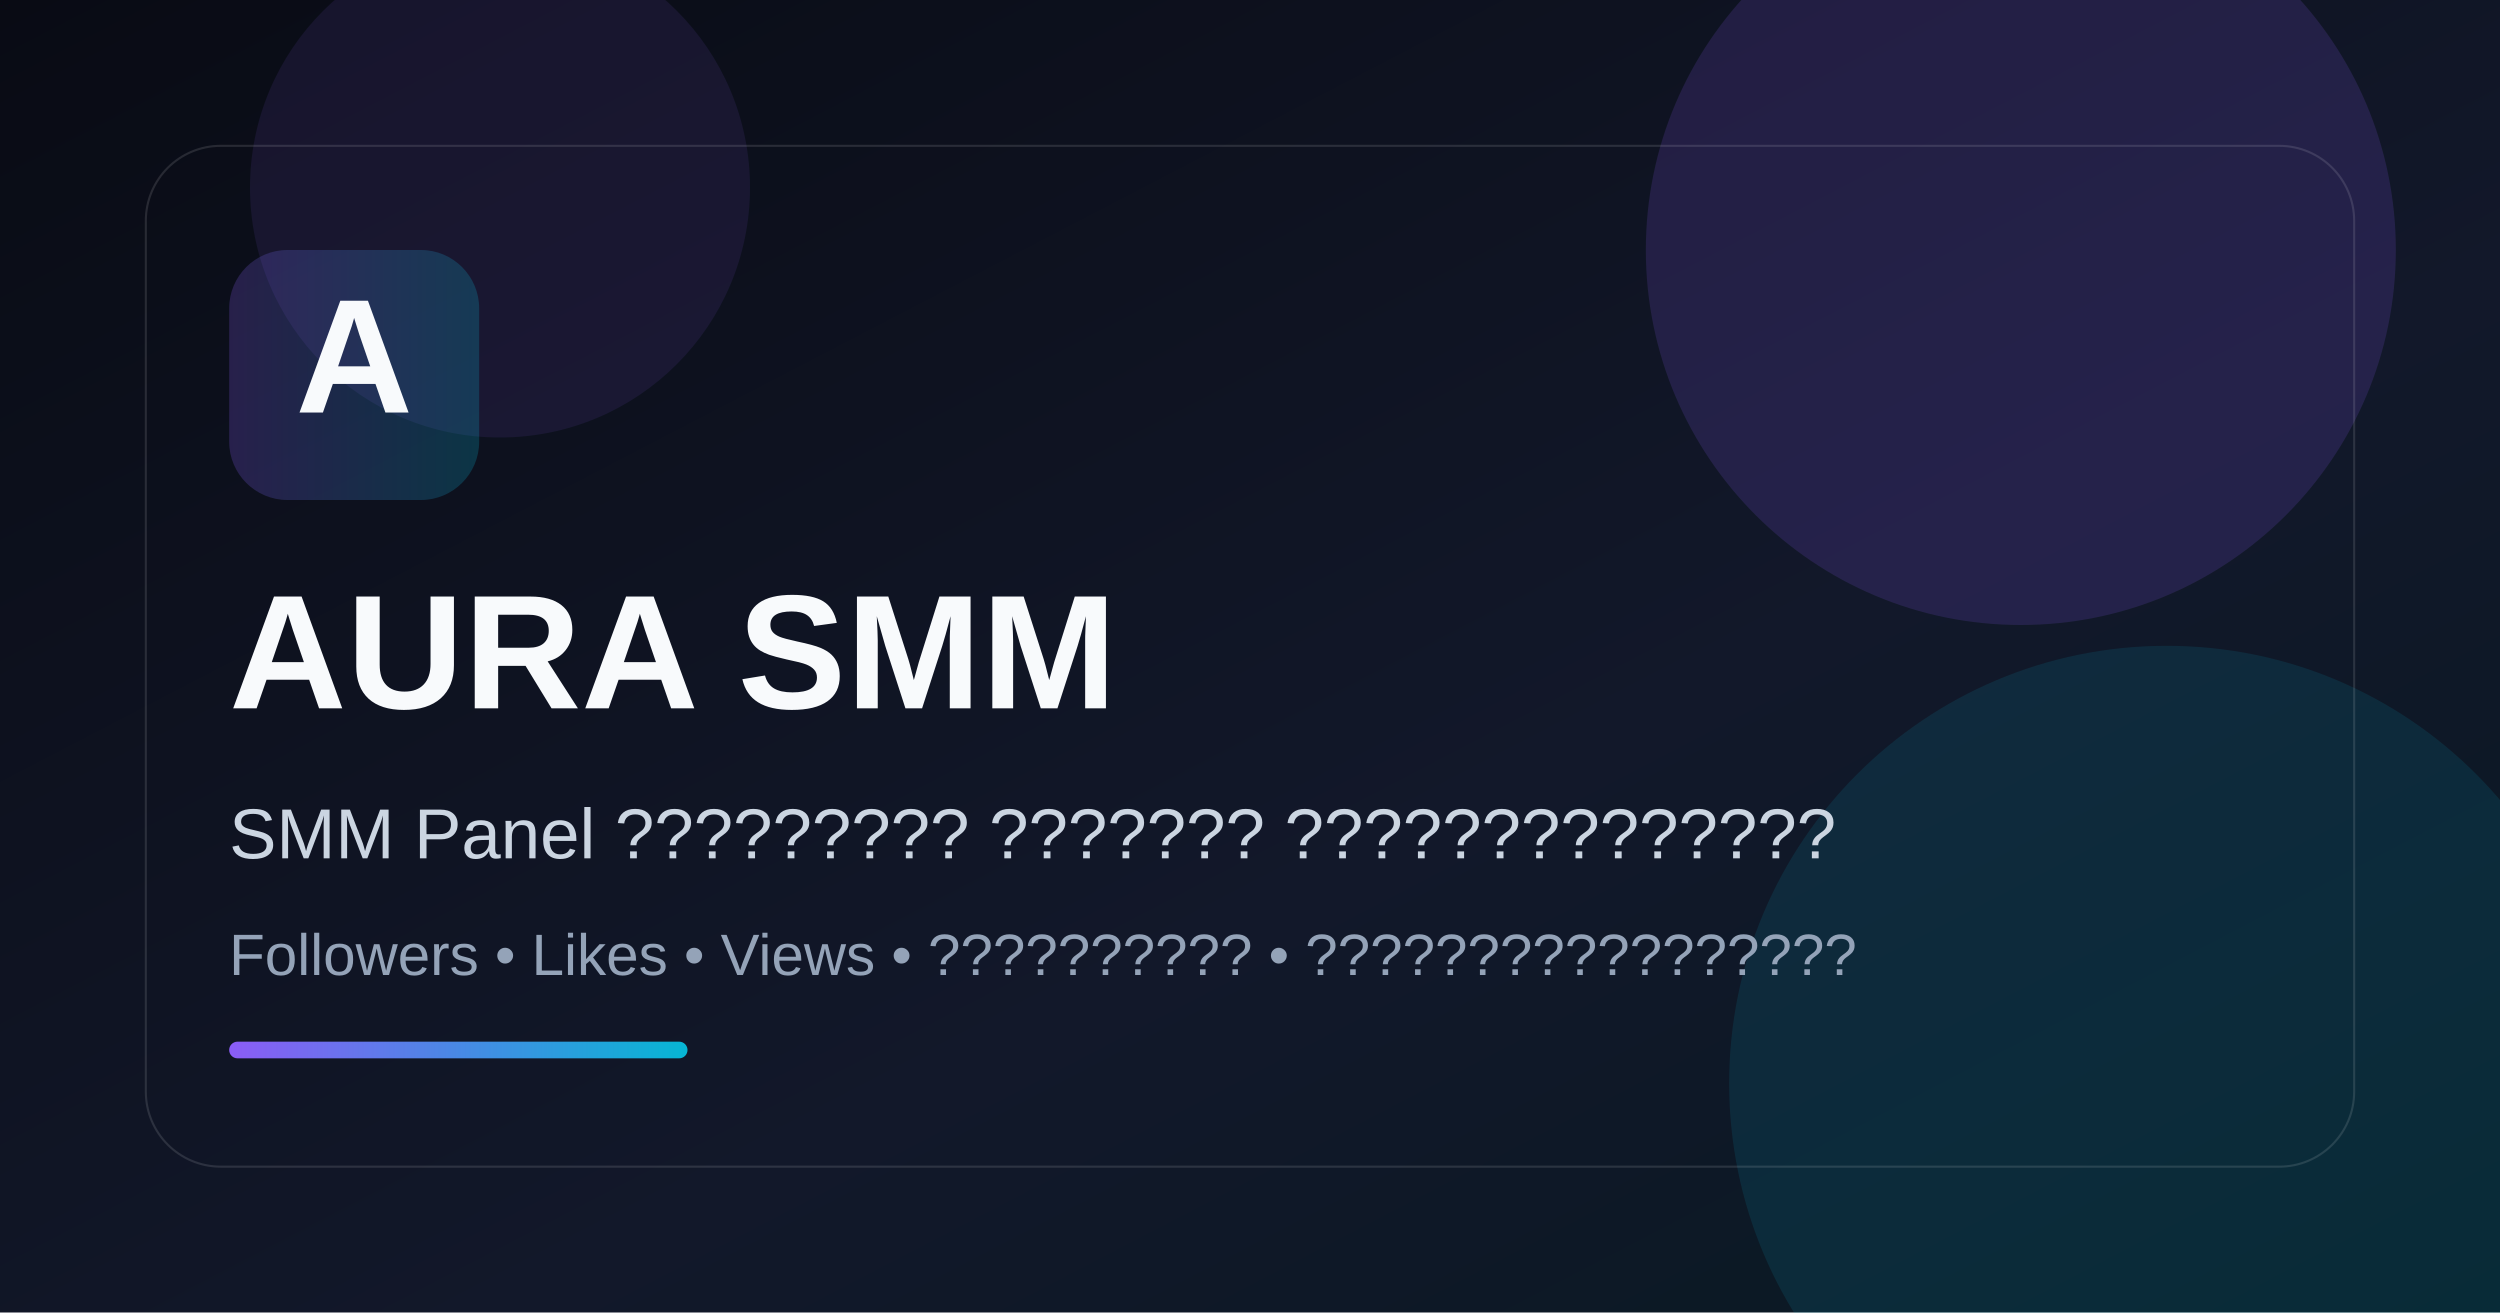
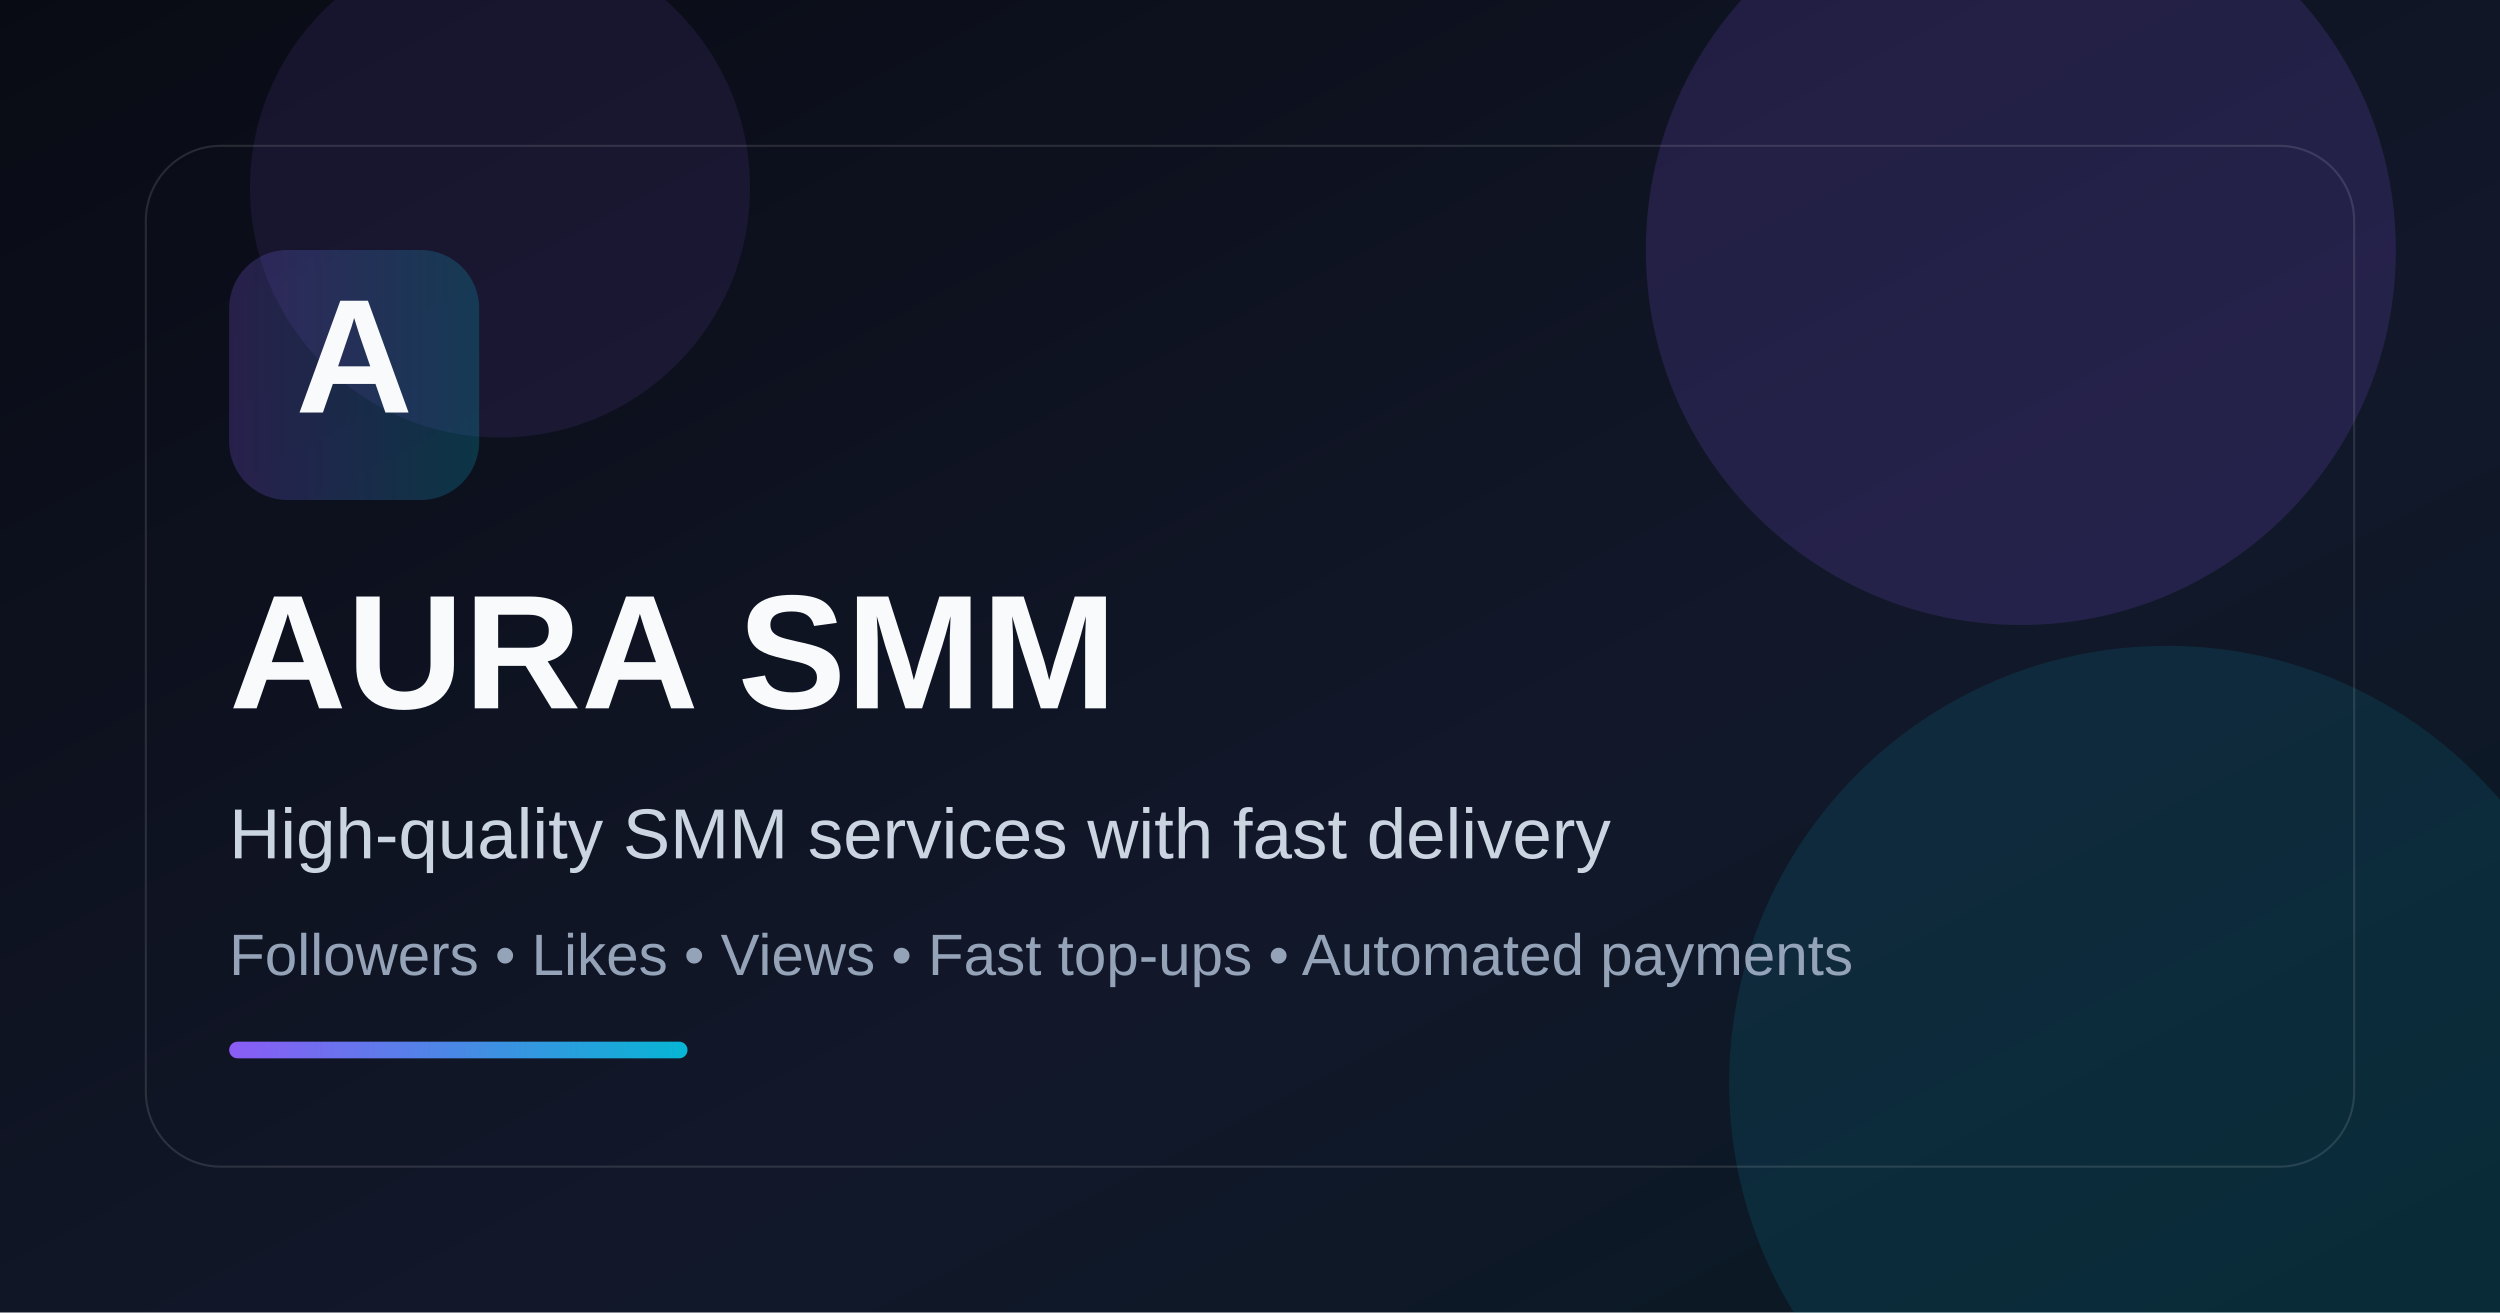
<svg xmlns="http://www.w3.org/2000/svg" width="1200" height="630" viewBox="0 0 1200 630" role="img" aria-label="AURA SMM">
  <defs>
    <linearGradient id="bg" x1="0%" x2="100%" y1="0%" y2="100%">
      <stop offset="0%" stop-color="#090B14" />
      <stop offset="60%" stop-color="#12182A" />
      <stop offset="100%" stop-color="#081922" />
    </linearGradient>
    <linearGradient id="accent" x1="0%" x2="100%" y1="0%" y2="0%">
      <stop offset="0%" stop-color="#8B5CF6" />
      <stop offset="100%" stop-color="#06B6D4" />
    </linearGradient>
  </defs>
  <rect width="1200" height="630" fill="url(#bg)" />
  <circle cx="970" cy="120" r="180" fill="#8B5CF6" opacity="0.16" />
  <circle cx="1040" cy="520" r="210" fill="#06B6D4" opacity="0.12" />
  <circle cx="240" cy="90" r="120" fill="#8B5CF6" opacity="0.10" />
  <rect x="70" y="70" width="1060" height="490" rx="36" fill="none" stroke="rgba(255,255,255,0.12)" />
  <rect x="110" y="120" width="120" height="120" rx="28" fill="url(#accent)" opacity="0.22" />
  <text x="170" y="198" font-size="78" font-family="Segoe UI, Arial, sans-serif" font-weight="800" text-anchor="middle" fill="#F8FAFC">A</text>
  <text x="110" y="340" font-size="78" font-family="Segoe UI, Arial, sans-serif" font-weight="800" fill="#F8FAFC">AURA SMM</text>
-   <text x="110" y="412" font-size="34" font-family="Segoe UI, Arial, sans-serif" fill="#CBD5E1">SMM Panel ????????? ??????? ??????????????</text>
-   <text x="110" y="468" font-size="28" font-family="Segoe UI, Arial, sans-serif" fill="#94A3B8">Followers • Likes • Views • ?????????? • ?????????????????</text>
+   <text x="110" y="412" font-size="34" font-family="Segoe UI, Arial, sans-serif" fill="#CBD5E1">High-quality SMM services with fast delivery</text>
+   <text x="110" y="468" font-size="28" font-family="Segoe UI, Arial, sans-serif" fill="#94A3B8">Followers • Likes • Views • Fast top-ups • Automated payments</text>
  <rect x="110" y="500" width="220" height="8" rx="4" fill="url(#accent)" />
</svg>
